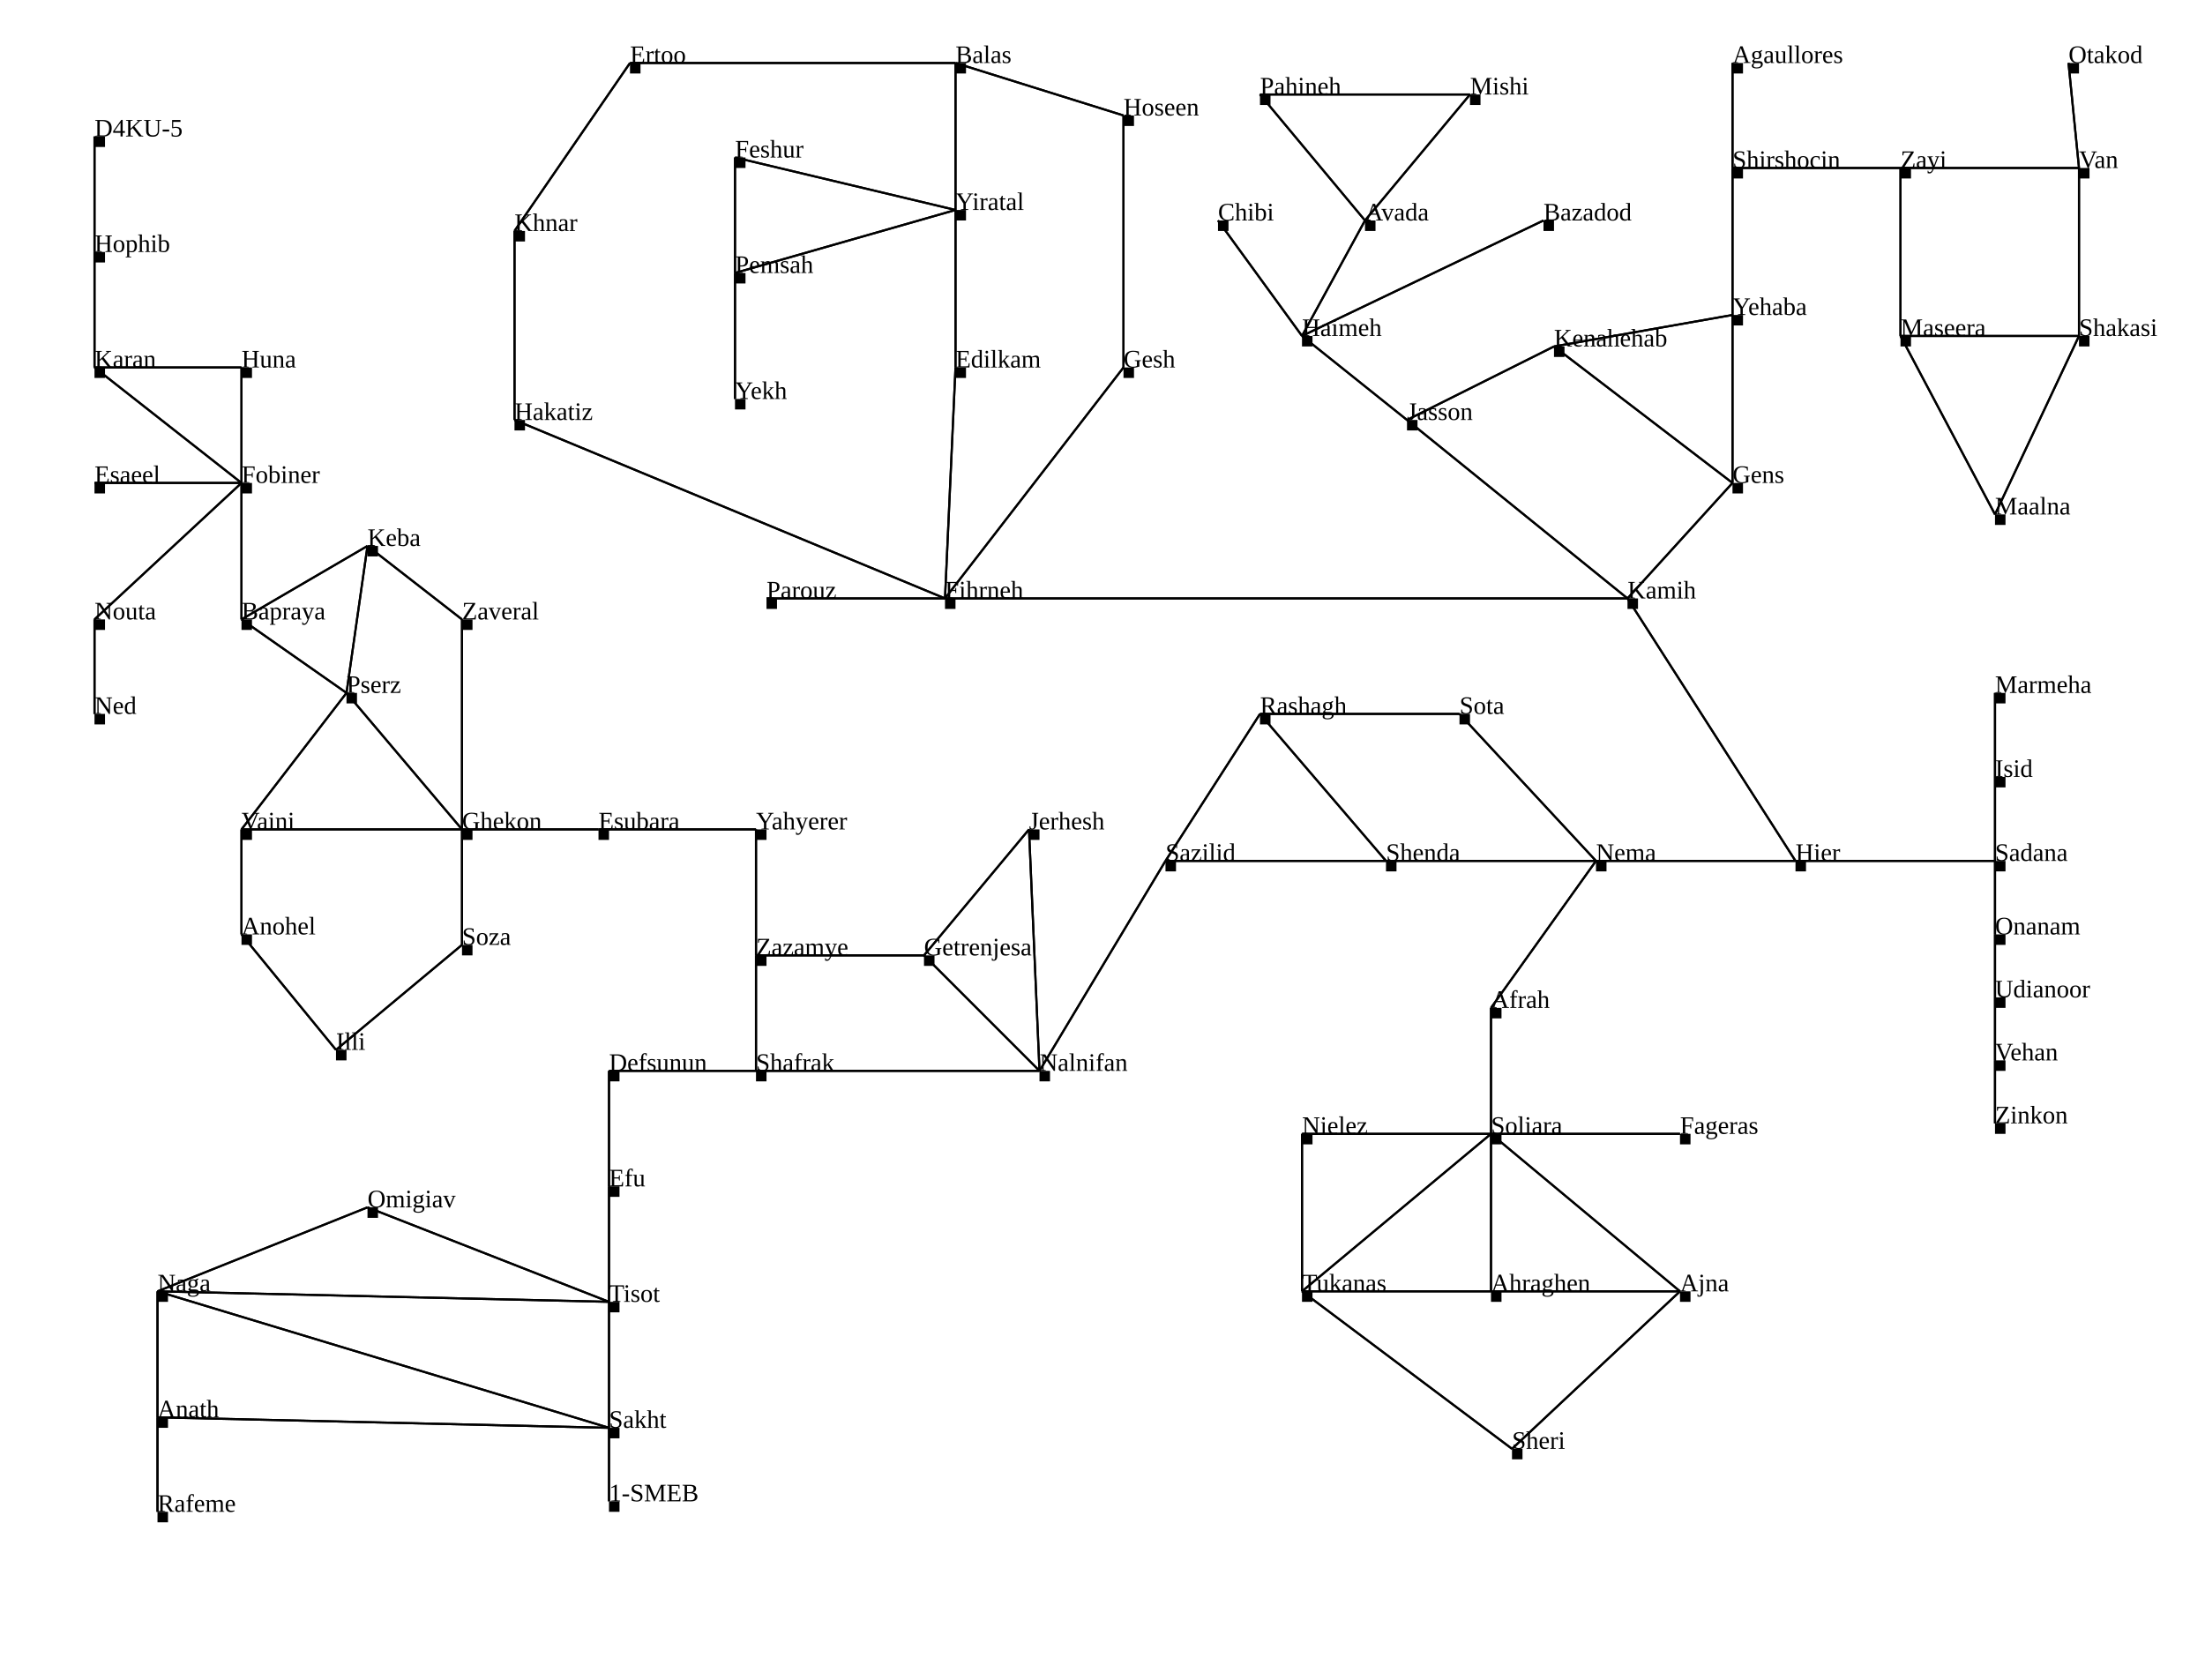
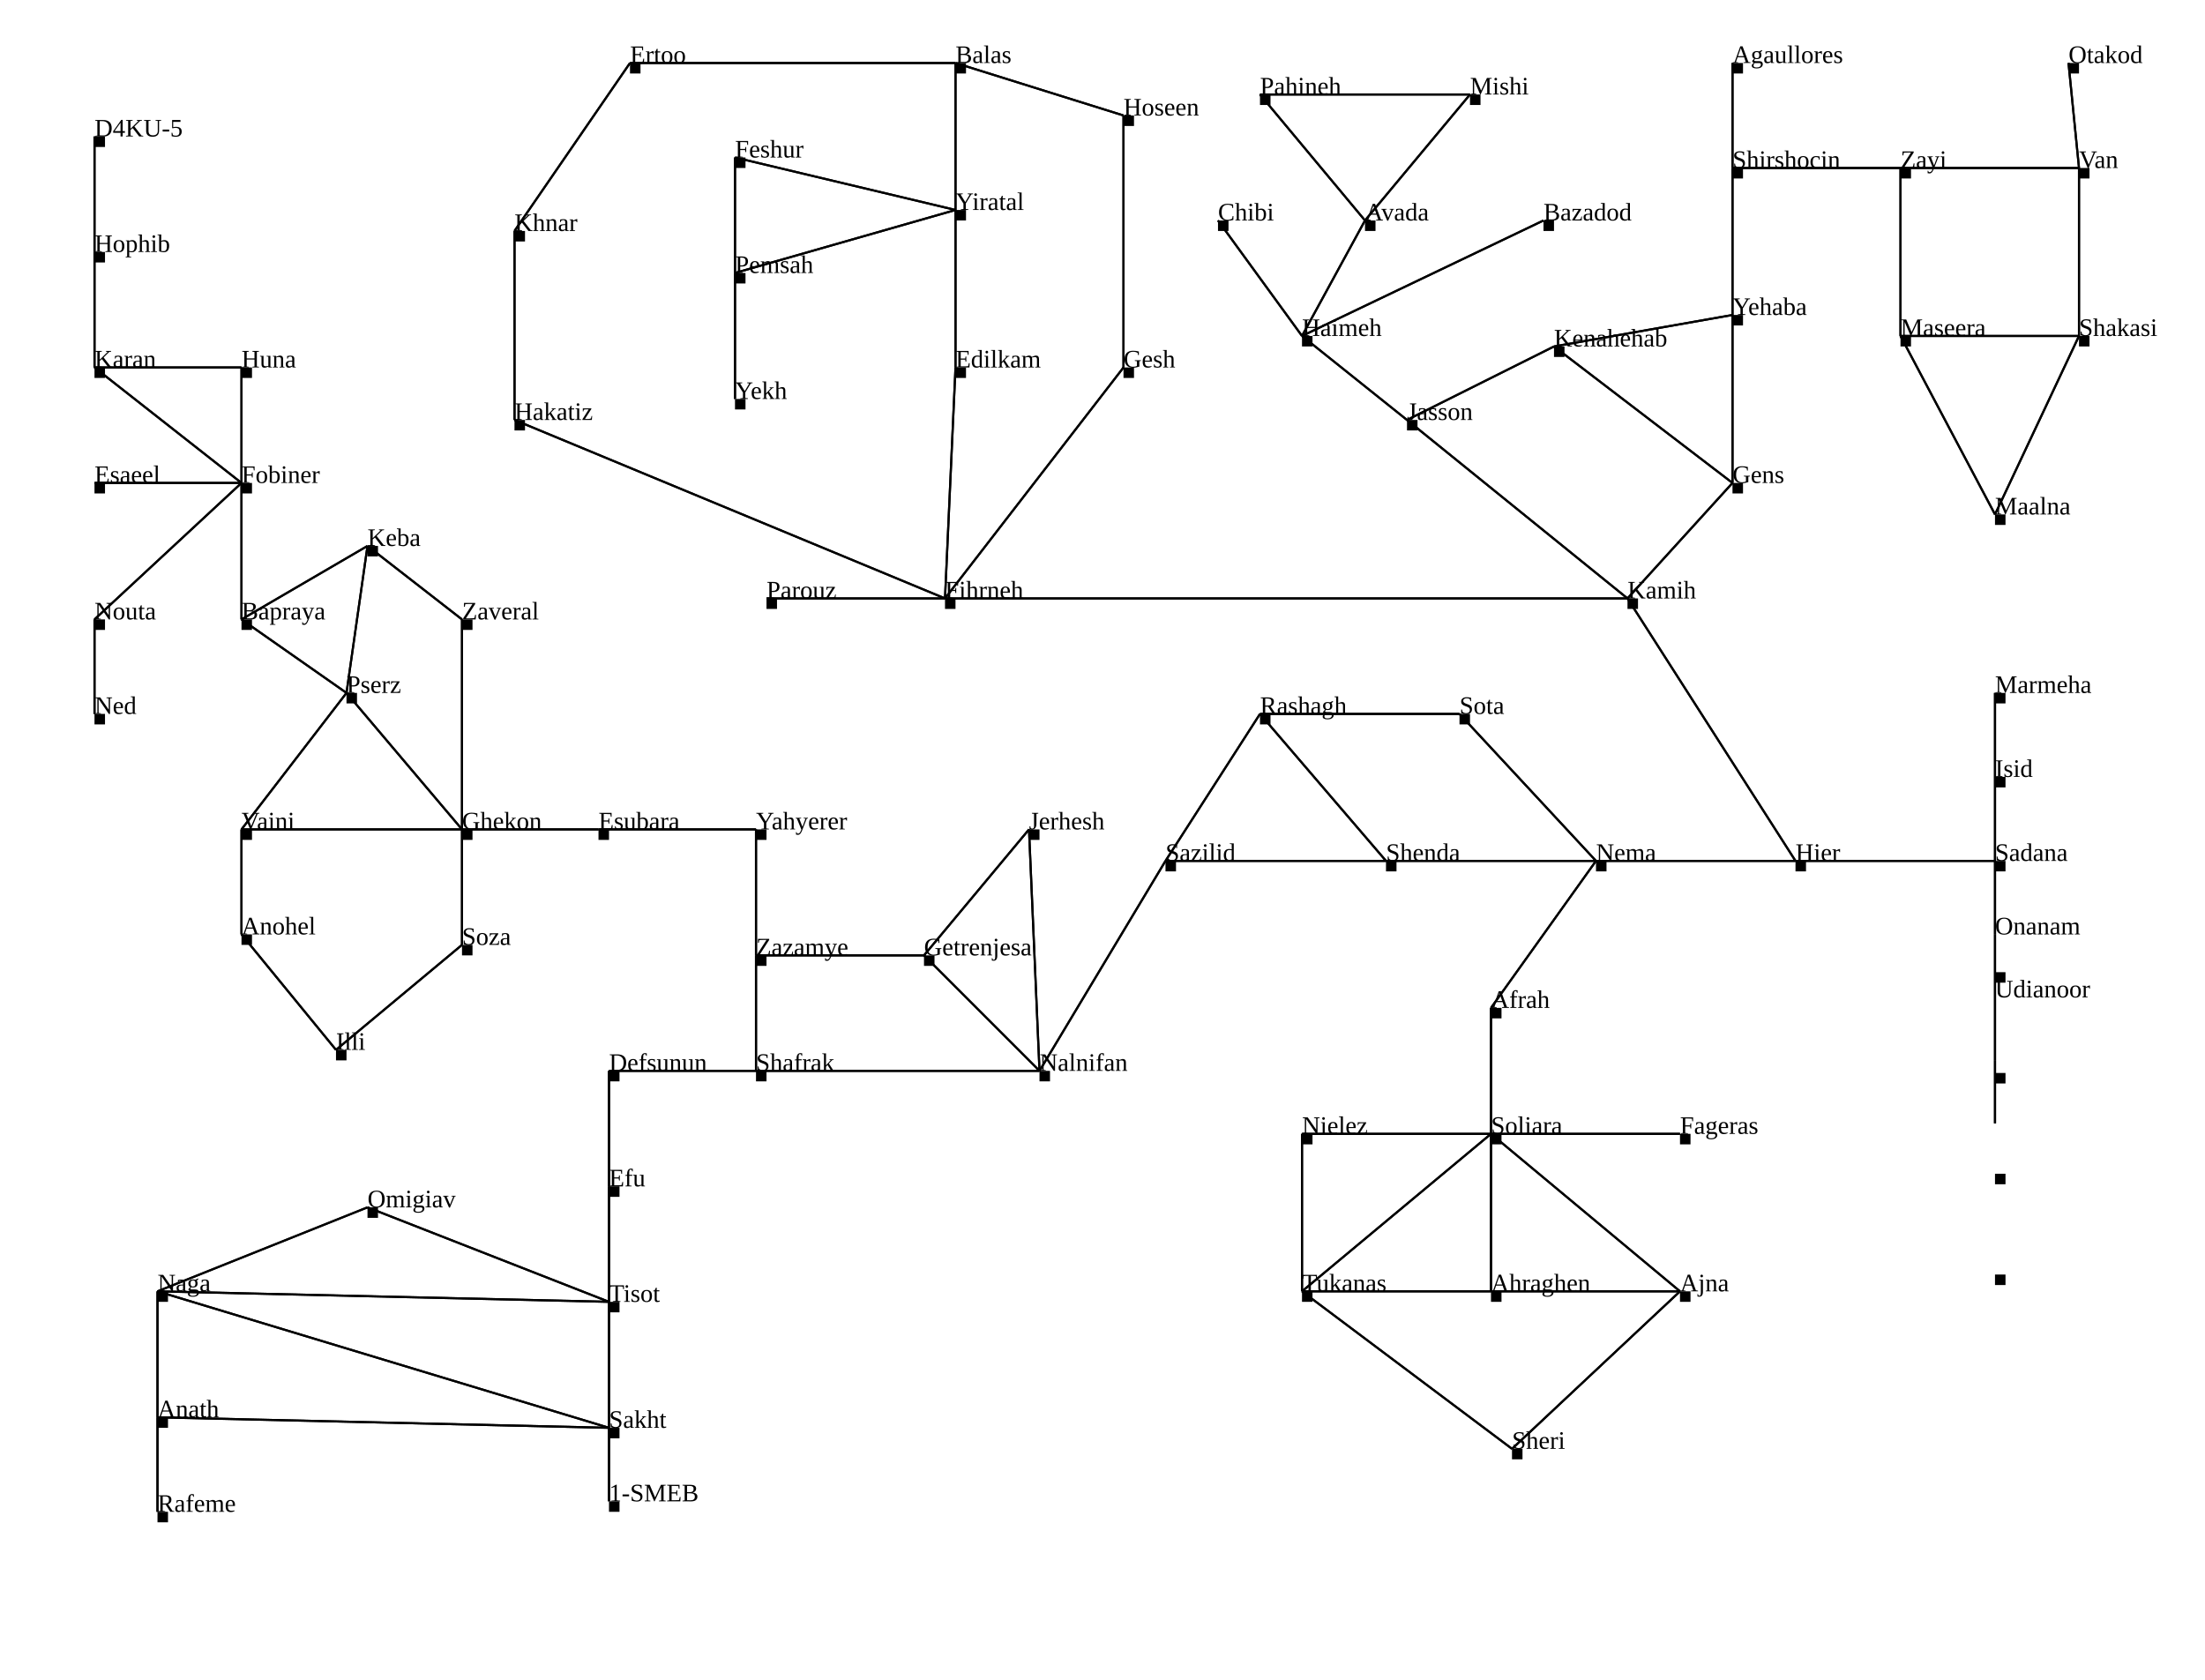
- <svg xmlns="http://www.w3.org/2000/svg" id="0" height="800.00" width="1050.00">
+ <svg xmlns="http://www.w3.org/2000/svg" id="0" height="800.00" width="1050.00" version="1.1">
+   <defs id="defs1496" />
  <rect Name="Hophib" ID="30004309" Region="Aridia" width="5.00" Type="system" height="5.00" x="45.00" y="120.00" id="1" />
  <text y="120.00" x="45.00" id="2">Hophib</text>
  <rect Name="Karan" ID="30004306" Region="Aridia" width="5.00" Type="system" height="5.00" x="45.00" y="175.00" id="4" />
  <text y="175.00" x="45.00" id="5">Karan</text>
  <rect Name="Esaeel" ID="30004305" Region="Aridia" width="5.00" Type="system" height="5.00" x="45.00" y="230.00" id="7" />
  <text y="230.00" x="45.00" id="8">Esaeel</text>
  <rect Name="Nouta" ID="30004307" Region="Aridia" width="5.00" Type="system" height="5.00" x="45.00" y="295.00" id="10" />
  <text y="295.00" x="45.00" id="11">Nouta</text>
  <rect Name="Ned" ID="30004308" Region="Aridia" width="5.00" Type="system" height="5.00" x="45.00" y="340.00" id="13" />
  <text y="340.00" x="45.00" id="14">Ned</text>
  <rect Name="Naga" ID="30004300" Region="Aridia" width="5.00" Type="system" height="5.00" x="75.00" y="615.00" id="16" />
  <text y="615.00" x="75.00" id="17">Naga</text>
  <rect Name="Anath" ID="30004301" Region="Aridia" width="5.00" Type="system" height="5.00" x="75.00" y="675.00" id="19" />
  <text y="675.00" x="75.00" id="20">Anath</text>
  <rect Name="Huna" ID="30004304" Region="Aridia" width="5.00" Type="system" height="5.00" x="115.00" y="175.00" id="22" />
  <text y="175.00" x="115.00" id="23">Huna</text>
  <rect Name="Fobiner" ID="30004303" Region="Aridia" width="5.00" Type="system" height="5.00" x="115.00" y="230.00" id="25" />
  <text y="230.00" x="115.00" id="26">Fobiner</text>
  <rect Name="Bapraya" ID="30004296" Region="Aridia" width="5.00" Type="system" height="5.00" x="115.00" y="295.00" id="28" />
  <text y="295.00" x="115.00" id="29">Bapraya</text>
  <rect Name="Vaini" ID="30004289" Region="Aridia" width="5.00" Type="system" height="5.00" x="115.00" y="395.00" id="31" />
  <text y="395.00" x="115.00" id="32">Vaini</text>
  <rect Name="Anohel" ID="30004291" Region="Aridia" width="5.00" Type="system" height="5.00" x="115.00" y="445.00" id="34" />
  <text y="445.00" x="115.00" id="35">Anohel</text>
  <rect Name="Illi" ID="30004294" Region="Aridia" width="5.00" Type="system" height="5.00" x="160.00" y="500.00" id="37" />
  <text y="500.00" x="160.00" id="38">Illi</text>
  <rect Name="Pserz" ID="30004293" Region="Aridia" width="5.00" Type="system" height="5.00" x="165.00" y="330.00" id="40" />
  <text y="330.00" x="165.00" id="41">Pserz</text>
  <rect Name="Keba" ID="30004295" Region="Aridia" width="5.00" Type="system" height="5.00" x="175.00" y="260.00" id="43" />
  <text y="260.00" x="175.00" id="44">Keba</text>
  <rect Name="Omigiav" ID="30004302" Region="Aridia" width="5.00" Type="system" height="5.00" x="175.00" y="575.00" id="46" />
  <text y="575.00" x="175.00" id="47">Omigiav</text>
  <rect Name="Zaveral" ID="30004290" Region="Aridia" width="5.00" Type="system" height="5.00" x="220.00" y="295.00" id="49" />
  <text y="295.00" x="220.00" id="50">Zaveral</text>
  <rect Name="Ghekon" ID="30004288" Region="Aridia" width="5.00" Type="system" height="5.00" x="220.00" y="395.00" id="52" />
  <text y="395.00" x="220.00" id="53">Ghekon</text>
  <rect Name="Soza" ID="30004292" Region="Aridia" width="5.00" Type="system" height="5.00" x="220.00" y="450.00" id="55" />
  <text y="450.00" x="220.00" id="56">Soza</text>
  <rect Name="Khnar" ID="30004258" Region="Aridia" width="5.00" Type="system" height="5.00" x="245.00" y="110.00" id="58" />
  <text y="110.00" x="245.00" id="59">Khnar</text>
  <rect Name="Hakatiz" ID="30004257" Region="Aridia" width="5.00" Type="system" height="5.00" x="245.00" y="200.00" id="61" />
  <text y="200.00" x="245.00" id="62">Hakatiz</text>
  <rect Name="Esubara" ID="30004287" Region="Aridia" width="5.00" Type="system" height="5.00" x="285.00" y="395.00" id="64" />
  <text y="395.00" x="285.00" id="65">Esubara</text>
  <rect Name="Defsunun" ID="30004284" Region="Aridia" width="5.00" Type="system" height="5.00" x="290.00" y="510.00" id="67" />
  <text y="510.00" x="290.00" id="68">Defsunun</text>
  <rect Name="Efu" ID="30004297" Region="Aridia" width="5.00" Type="system" height="5.00" x="290.00" y="565.00" id="70" />
  <text y="565.00" x="290.00" id="71">Efu</text>
  <rect Name="Tisot" ID="30004298" Region="Aridia" width="5.00" Type="system" height="5.00" x="290.00" y="620.00" id="73" />
  <text y="620.00" x="290.00" id="74">Tisot</text>
  <rect Name="Sakht" ID="30004299" Region="Aridia" width="5.00" Type="system" height="5.00" x="290.00" y="680.00" id="76" />
  <text y="680.00" x="290.00" id="77">Sakht</text>
  <rect Name="Ertoo" ID="30004259" Region="Aridia" width="5.00" Type="system" height="5.00" x="300.00" y="30.00" id="79" />
  <text y="30.00" x="300.00" id="80">Ertoo</text>
  <rect Name="Feshur" ID="30004263" Region="Aridia" width="5.00" Type="system" height="5.00" x="350.00" y="75.00" id="82" />
  <text y="75.00" x="350.00" id="83">Feshur</text>
  <rect Name="Pemsah" ID="30004262" Region="Aridia" width="5.00" Type="system" height="5.00" x="350.00" y="130.00" id="85" />
  <text y="130.00" x="350.00" id="86">Pemsah</text>
  <rect Name="Yekh" ID="30004265" Region="Aridia" width="5.00" Type="system" height="5.00" x="350.00" y="190.00" id="88" />
  <text y="190.00" x="350.00" id="89">Yekh</text>
  <rect Name="Yahyerer" ID="30004286" Region="Aridia" width="5.00" Type="system" height="5.00" x="360.00" y="395.00" id="91" />
  <text y="395.00" x="360.00" id="92">Yahyerer</text>
  <rect Name="Zazamye" ID="30004285" Region="Aridia" width="5.00" Type="system" height="5.00" x="360.00" y="455.00" id="94" />
  <text y="455.00" x="360.00" id="95">Zazamye</text>
  <rect Name="Shafrak" ID="30004283" Region="Aridia" width="5.00" Type="system" height="5.00" x="360.00" y="510.00" id="97" />
  <text y="510.00" x="360.00" id="98">Shafrak</text>
  <rect Name="Parouz" ID="30004255" Region="Aridia" width="5.00" Type="system" height="5.00" x="365.00" y="285.00" id="100" />
  <text y="285.00" x="365.00" id="101">Parouz</text>
  <rect Name="Getrenjesa" ID="30004282" Region="Aridia" width="5.00" Type="system" height="5.00" x="440.00" y="455.00" id="103" />
  <text y="455.00" x="440.00" id="104">Getrenjesa</text>
  <rect Name="Fihrneh" ID="30004254" Region="Aridia" width="5.00" Type="system" height="5.00" x="450.00" y="285.00" id="106" />
  <text y="285.00" x="450.00" id="107">Fihrneh</text>
  <rect Name="Balas" ID="30004261" Region="Aridia" width="5.00" Type="system" height="5.00" x="455.00" y="30.00" id="109" />
  <text y="30.00" x="455.00" id="110">Balas</text>
  <rect Name="Yiratal" ID="30004260" Region="Aridia" width="5.00" Type="system" height="5.00" x="455.00" y="100.00" id="112" />
  <text y="100.00" x="455.00" id="113">Yiratal</text>
  <rect Name="Edilkam" ID="30004256" Region="Aridia" width="5.00" Type="system" height="5.00" x="455.00" y="175.00" id="115" />
  <text y="175.00" x="455.00" id="116">Edilkam</text>
  <rect Name="Jerhesh" ID="30004281" Region="Aridia" width="5.00" Type="system" height="5.00" x="490.00" y="395.00" id="118" />
  <text y="395.00" x="490.00" id="119">Jerhesh</text>
  <rect Name="Nalnifan" ID="30004280" Region="Aridia" width="5.00" Type="system" height="5.00" x="495.00" y="510.00" id="121" />
  <text y="510.00" x="495.00" id="122">Nalnifan</text>
  <rect Name="Hoseen" ID="30004264" Region="Aridia" width="5.00" Type="system" height="5.00" x="535.00" y="55.00" id="124" />
  <text y="55.00" x="535.00" id="125">Hoseen</text>
  <rect Name="Gesh" ID="30004266" Region="Aridia" width="5.00" Type="system" height="5.00" x="535.00" y="175.00" id="127" />
  <text y="175.00" x="535.00" id="128">Gesh</text>
  <rect Name="Sazilid" ID="30004270" Region="Aridia" width="5.00" Type="system" height="5.00" x="555.00" y="410.00" id="130" />
  <text y="410.00" x="555.00" id="131">Sazilid</text>
  <rect Name="Chibi" ID="30004250" Region="Aridia" width="5.00" Type="system" height="5.00" x="580.00" y="105.00" id="133" />
  <text y="105.00" x="580.00" id="134">Chibi</text>
  <rect Name="Pahineh" ID="30004253" Region="Aridia" width="5.00" Type="system" height="5.00" x="600.00" y="45.00" id="136" />
  <text y="45.00" x="600.00" id="137">Pahineh</text>
  <rect Name="Rashagh" ID="30004269" Region="Aridia" width="5.00" Type="system" height="5.00" x="600.00" y="340.00" id="139" />
  <text y="340.00" x="600.00" id="140">Rashagh</text>
  <rect Name="Haimeh" ID="30004248" Region="Aridia" width="5.00" Type="system" height="5.00" x="620.00" y="160.00" id="142" />
  <text y="160.00" x="620.00" id="143">Haimeh</text>
  <rect Name="Nielez" ID="30004274" Region="Aridia" width="5.00" Type="system" height="5.00" x="620.00" y="540.00" id="145" />
  <text y="540.00" x="620.00" id="146">Nielez</text>
  <rect Name="Tukanas" ID="30004275" Region="Aridia" width="5.00" Type="system" height="5.00" x="620.00" y="615.00" id="148" />
  <text y="615.00" x="620.00" id="149">Tukanas</text>
  <rect Name="Avada" ID="30004249" Region="Aridia" width="5.00" Type="system" height="5.00" x="650.00" y="105.00" id="151" />
  <text y="105.00" x="650.00" id="152">Avada</text>
  <rect Name="Shenda" ID="30004268" Region="Aridia" width="5.00" Type="system" height="5.00" x="660.00" y="410.00" id="154" />
  <text y="410.00" x="660.00" id="155">Shenda</text>
  <rect Name="Jasson" ID="30004241" Region="Aridia" width="5.00" Type="system" height="5.00" x="670.00" y="200.00" id="157" />
  <text y="200.00" x="670.00" id="158">Jasson</text>
  <rect Name="Sota" ID="30004272" Region="Aridia" width="5.00" Type="system" height="5.00" x="695.00" y="340.00" id="160" />
  <text y="340.00" x="695.00" id="161">Sota</text>
  <rect Name="Mishi" ID="30004251" Region="Aridia" width="5.00" Type="system" height="5.00" x="700.00" y="45.00" id="163" />
  <text y="45.00" x="700.00" id="164">Mishi</text>
  <rect Name="Afrah" ID="30004271" Region="Aridia" width="5.00" Type="system" height="5.00" x="710.00" y="480.00" id="166" />
  <text y="480.00" x="710.00" id="167">Afrah</text>
  <rect Name="Soliara" ID="30004273" Region="Aridia" width="5.00" Type="system" height="5.00" x="710.00" y="540.00" id="169" />
  <text y="540.00" x="710.00" id="170">Soliara</text>
  <rect Name="Ahraghen" ID="30004279" Region="Aridia" width="5.00" Type="system" height="5.00" x="710.00" y="615.00" id="172" />
  <text y="615.00" x="710.00" id="173">Ahraghen</text>
  <rect Name="Sheri" ID="30004278" Region="Aridia" width="5.00" Type="system" height="5.00" x="720.00" y="690.00" id="175" />
  <text y="690.00" x="720.00" id="176">Sheri</text>
  <rect Name="Bazadod" ID="30004252" Region="Aridia" width="5.00" Type="system" height="5.00" x="735.00" y="105.00" id="178" />
  <text y="105.00" x="735.00" id="179">Bazadod</text>
  <rect Name="Kenahehab" ID="30004237" Region="Aridia" width="5.00" Type="system" height="5.00" x="740.00" y="165.00" id="181" />
  <text y="165.00" x="740.00" id="182">Kenahehab</text>
  <rect Name="Nema" ID="30004267" Region="Aridia" width="5.00" Type="system" height="5.00" x="760.00" y="410.00" id="184" />
  <text y="410.00" x="760.00" id="185">Nema</text>
  <rect Name="Kamih" ID="30004239" Region="Aridia" width="5.00" Type="system" height="5.00" x="775.00" y="285.00" id="187" />
  <text y="285.00" x="775.00" id="188">Kamih</text>
  <rect Name="Fageras" ID="30004276" Region="Aridia" width="5.00" Type="system" height="5.00" x="800.00" y="540.00" id="190" />
  <text y="540.00" x="800.00" id="191">Fageras</text>
  <rect Name="Ajna" ID="30004277" Region="Aridia" width="5.00" Type="system" height="5.00" x="800.00" y="615.00" id="193" />
  <text y="615.00" x="800.00" id="194">Ajna</text>
  <rect Name="Shirshocin" ID="30004233" Region="Aridia" width="5.00" Type="system" height="5.00" x="825.00" y="80.00" id="196" />
  <text y="80.00" x="825.00" id="197">Shirshocin</text>
  <rect Name="Yehaba" ID="30004236" Region="Aridia" width="5.00" Type="system" height="5.00" x="825.00" y="150.00" id="199" />
  <text y="150.00" x="825.00" id="200">Yehaba</text>
  <rect Name="Gens" ID="30004238" Region="Aridia" width="5.00" Type="system" height="5.00" x="825.00" y="230.00" id="202" />
  <text y="230.00" x="825.00" id="203">Gens</text>
  <rect Name="Hier" ID="30004240" Region="Aridia" width="5.00" Type="system" height="5.00" x="855.00" y="410.00" id="205" />
  <text y="410.00" x="855.00" id="206">Hier</text>
  <rect Name="Zayi" ID="30004232" Region="Aridia" width="5.00" Type="system" height="5.00" x="905.00" y="80.00" id="208" />
  <text y="80.00" x="905.00" id="209">Zayi</text>
  <rect Name="Maseera" ID="30004235" Region="Aridia" width="5.00" Type="system" height="5.00" x="905.00" y="160.00" id="211" />
  <text y="160.00" x="905.00" id="212">Maseera</text>
  <rect Name="Maalna" ID="30004234" Region="Aridia" width="5.00" Type="system" height="5.00" x="950.00" y="245.00" id="214" />
  <text y="245.00" x="950.00" id="215">Maalna</text>
  <rect Name="Marmeha" ID="30004247" Region="Aridia" width="5.00" Type="system" height="5.00" x="950.00" y="330.00" id="217" />
  <text y="330.00" x="950.00" id="218">Marmeha</text>
  <rect Name="Isid" ID="30004243" Region="Aridia" width="5.00" Type="system" height="5.00" x="950.00" y="370.00" id="220" />
  <text y="370.00" x="950.00" id="221">Isid</text>
  <rect Name="Sadana" ID="30004242" Region="Aridia" width="5.00" Type="system" height="5.00" x="950.00" y="410.00" id="223" />
  <text y="410.00" x="950.00" id="224">Sadana</text>
-   <rect Name="Onanam" ID="30004244" Region="Aridia" width="5.00" Type="system" height="5.00" x="950.00" y="445.00" id="226" />
+   <rect Name="Onanam" ID="30004244" Region="Aridia" width="5" Type="system" height="5" x="950" y="463" id="226" />
  <text y="445.00" x="950.00" id="227">Onanam</text>
-   <rect Name="Udianoor" ID="30004245" Region="Aridia" width="5.00" Type="system" height="5.00" x="950.00" y="475.00" id="229" />
+   <rect Name="Udianoor" ID="30004245" Region="Aridia" width="5" Type="system" height="5" x="950" y="511" id="229" />
  <text y="475.00" x="950.00" id="230">Udianoor</text>
-   <rect Name="Vehan" ID="30004246" Region="Aridia" width="5.00" Type="system" height="5.00" x="950.00" y="505.00" id="232" />
-   <text y="505.00" x="950.00" id="233">Vehan</text>
+   <rect Name="Vehan" ID="30004246" Region="Aridia" width="5" Type="system" height="5" x="950" y="559" id="232" />
  <rect Name="Van" ID="30004230" Region="Aridia" width="5.00" Type="system" height="5.00" x="990.00" y="80.00" id="235" />
  <text y="80.00" x="990.00" id="236">Van</text>
  <rect Name="Shakasi" ID="30004231" Region="Aridia" width="5.00" Type="system" height="5.00" x="990.00" y="160.00" id="238" />
  <text y="160.00" x="990.00" id="239">Shakasi</text>
  <rect Name="D4KU-5" ID="30004626" Region="Fountain" width="5.00" Type="system" height="5.00" x="45.00" y="65.00" id="241" />
  <text y="65.00" x="45.00" id="242">D4KU-5</text>
  <rect Name="Rafeme" ID="30003941" Region="Khanid" width="5.00" Type="system" height="5.00" x="75.00" y="720.00" id="244" />
  <text y="720.00" x="75.00" id="245">Rafeme</text>
  <rect Name="1-SMEB" ID="30004738" Region="Delve" width="5.00" Type="system" height="5.00" x="290.00" y="715.00" id="247" />
  <text y="715.00" x="290.00" id="248">1-SMEB</text>
  <rect Name="Agaullores" ID="30003600" Region="Solitude" width="5.00" Type="system" height="5.00" x="825.00" y="30.00" id="250" />
  <text y="30.00" x="825.00" id="251">Agaullores</text>
-   <rect Name="Zinkon" ID="30005055" Region="Kor-Azor" width="5.00" Type="system" height="5.00" x="950.00" y="535.00" id="253" />
-   <text y="535.00" x="950.00" id="254">Zinkon</text>
+   <rect Name="Zinkon" ID="30005055" Region="Kor-Azor" width="5" Type="system" height="5" x="950" y="607" id="253" />
  <rect Name="Otakod" ID="30005274" Region="Genesis" width="5.00" Type="system" height="5.00" x="985.00" y="30.00" id="256" />
  <text y="30.00" x="985.00" id="257">Otakod</text>
  <line y2="175.00" x1="45.00" y1="120.00" x2="45.00" style="fill:black;stroke:black;" id="259" />
  <line y2="65.00" x1="45.00" y1="120.00" x2="45.00" style="fill:black;stroke:black;" id="260" />
  <line y2="230.00" x1="45.00" y1="175.00" x2="115.00" style="fill:black;stroke:black;" id="261" />
  <line y2="175.00" x1="45.00" y1="175.00" x2="115.00" style="fill:black;stroke:black;" id="262" />
  <line y2="120.00" x1="45.00" y1="175.00" x2="45.00" style="fill:black;stroke:black;" id="263" />
  <line y2="230.00" x1="45.00" y1="230.00" x2="115.00" style="fill:black;stroke:black;" id="264" />
  <line y2="230.00" x1="45.00" y1="295.00" x2="115.00" style="fill:black;stroke:black;" id="265" />
  <line y2="340.00" x1="45.00" y1="295.00" x2="45.00" style="fill:black;stroke:black;" id="266" />
  <line y2="295.00" x1="45.00" y1="340.00" x2="45.00" style="fill:black;stroke:black;" id="267" />
  <line y2="620.00" x1="75.00" y1="615.00" x2="290.00" style="fill:black;stroke:black;" id="268" />
  <line y2="680.00" x1="75.00" y1="615.00" x2="290.00" style="fill:black;stroke:black;" id="269" />
  <line y2="675.00" x1="75.00" y1="615.00" x2="75.00" style="fill:black;stroke:black;" id="270" />
  <line y2="575.00" x1="75.00" y1="615.00" x2="175.00" style="fill:black;stroke:black;" id="271" />
  <line y2="720.00" x1="75.00" y1="675.00" x2="75.00" style="fill:black;stroke:black;" id="272" />
  <line y2="680.00" x1="75.00" y1="675.00" x2="290.00" style="fill:black;stroke:black;" id="273" />
  <line y2="615.00" x1="75.00" y1="675.00" x2="75.00" style="fill:black;stroke:black;" id="274" />
  <line y2="230.00" x1="115.00" y1="175.00" x2="115.00" style="fill:black;stroke:black;" id="275" />
  <line y2="175.00" x1="115.00" y1="175.00" x2="45.00" style="fill:black;stroke:black;" id="276" />
  <line y2="295.00" x1="115.00" y1="230.00" x2="115.00" style="fill:black;stroke:black;" id="277" />
  <line y2="175.00" x1="115.00" y1="230.00" x2="115.00" style="fill:black;stroke:black;" id="278" />
  <line y2="230.00" x1="115.00" y1="230.00" x2="45.00" style="fill:black;stroke:black;" id="279" />
  <line y2="175.00" x1="115.00" y1="230.00" x2="45.00" style="fill:black;stroke:black;" id="280" />
  <line y2="295.00" x1="115.00" y1="230.00" x2="45.00" style="fill:black;stroke:black;" id="281" />
  <line y2="330.00" x1="115.00" y1="295.00" x2="165.00" style="fill:black;stroke:black;" id="282" />
  <line y2="260.00" x1="115.00" y1="295.00" x2="175.00" style="fill:black;stroke:black;" id="283" />
  <line y2="230.00" x1="115.00" y1="295.00" x2="115.00" style="fill:black;stroke:black;" id="284" />
  <line y2="395.00" x1="115.00" y1="395.00" x2="220.00" style="fill:black;stroke:black;" id="285" />
  <line y2="445.00" x1="115.00" y1="395.00" x2="115.00" style="fill:black;stroke:black;" id="286" />
  <line y2="330.00" x1="115.00" y1="395.00" x2="165.00" style="fill:black;stroke:black;" id="287" />
  <line y2="395.00" x1="115.00" y1="445.00" x2="115.00" style="fill:black;stroke:black;" id="288" />
  <line y2="500.00" x1="115.00" y1="445.00" x2="160.00" style="fill:black;stroke:black;" id="289" />
  <line y2="445.00" x1="160.00" y1="500.00" x2="115.00" style="fill:black;stroke:black;" id="290" />
  <line y2="450.00" x1="160.00" y1="500.00" x2="220.00" style="fill:black;stroke:black;" id="291" />
  <line y2="395.00" x1="165.00" y1="330.00" x2="220.00" style="fill:black;stroke:black;" id="292" />
  <line y2="395.00" x1="165.00" y1="330.00" x2="115.00" style="fill:black;stroke:black;" id="293" />
  <line y2="260.00" x1="165.00" y1="330.00" x2="175.00" style="fill:black;stroke:black;" id="294" />
  <line y2="295.00" x1="165.00" y1="330.00" x2="115.00" style="fill:black;stroke:black;" id="295" />
  <line y2="295.00" x1="175.00" y1="260.00" x2="220.00" style="fill:black;stroke:black;" id="296" />
  <line y2="330.00" x1="175.00" y1="260.00" x2="165.00" style="fill:black;stroke:black;" id="297" />
  <line y2="295.00" x1="175.00" y1="260.00" x2="115.00" style="fill:black;stroke:black;" id="298" />
  <line y2="620.00" x1="175.00" y1="575.00" x2="290.00" style="fill:black;stroke:black;" id="299" />
  <line y2="615.00" x1="175.00" y1="575.00" x2="75.00" style="fill:black;stroke:black;" id="300" />
  <line y2="395.00" x1="220.00" y1="295.00" x2="220.00" style="fill:black;stroke:black;" id="301" />
  <line y2="260.00" x1="220.00" y1="295.00" x2="175.00" style="fill:black;stroke:black;" id="302" />
  <line y2="395.00" x1="220.00" y1="395.00" x2="285.00" style="fill:black;stroke:black;" id="303" />
  <line y2="395.00" x1="220.00" y1="395.00" x2="115.00" style="fill:black;stroke:black;" id="304" />
  <line y2="295.00" x1="220.00" y1="395.00" x2="220.00" style="fill:black;stroke:black;" id="305" />
  <line y2="450.00" x1="220.00" y1="395.00" x2="220.00" style="fill:black;stroke:black;" id="306" />
  <line y2="330.00" x1="220.00" y1="395.00" x2="165.00" style="fill:black;stroke:black;" id="307" />
  <line y2="395.00" x1="220.00" y1="450.00" x2="220.00" style="fill:black;stroke:black;" id="308" />
  <line y2="500.00" x1="220.00" y1="450.00" x2="160.00" style="fill:black;stroke:black;" id="309" />
  <line y2="200.00" x1="245.00" y1="110.00" x2="245.00" style="fill:black;stroke:black;" id="310" />
  <line y2="30.00" x1="245.00" y1="110.00" x2="300.00" style="fill:black;stroke:black;" id="311" />
  <line y2="285.00" x1="245.00" y1="200.00" x2="450.00" style="fill:black;stroke:black;" id="312" />
  <line y2="110.00" x1="245.00" y1="200.00" x2="245.00" style="fill:black;stroke:black;" id="313" />
  <line y2="395.00" x1="285.00" y1="395.00" x2="360.00" style="fill:black;stroke:black;" id="314" />
  <line y2="395.00" x1="285.00" y1="395.00" x2="220.00" style="fill:black;stroke:black;" id="315" />
  <line y2="510.00" x1="290.00" y1="510.00" x2="360.00" style="fill:black;stroke:black;" id="316" />
  <line y2="565.00" x1="290.00" y1="510.00" x2="290.00" style="fill:black;stroke:black;" id="317" />
  <line y2="510.00" x1="290.00" y1="565.00" x2="290.00" style="fill:black;stroke:black;" id="318" />
  <line y2="620.00" x1="290.00" y1="565.00" x2="290.00" style="fill:black;stroke:black;" id="319" />
  <line y2="565.00" x1="290.00" y1="620.00" x2="290.00" style="fill:black;stroke:black;" id="320" />
  <line y2="680.00" x1="290.00" y1="620.00" x2="290.00" style="fill:black;stroke:black;" id="321" />
  <line y2="615.00" x1="290.00" y1="620.00" x2="75.00" style="fill:black;stroke:black;" id="322" />
  <line y2="575.00" x1="290.00" y1="620.00" x2="175.00" style="fill:black;stroke:black;" id="323" />
  <line y2="620.00" x1="290.00" y1="680.00" x2="290.00" style="fill:black;stroke:black;" id="324" />
  <line y2="615.00" x1="290.00" y1="680.00" x2="75.00" style="fill:black;stroke:black;" id="325" />
  <line y2="675.00" x1="290.00" y1="680.00" x2="75.00" style="fill:black;stroke:black;" id="326" />
  <line y2="715.00" x1="290.00" y1="680.00" x2="290.00" style="fill:black;stroke:black;" id="327" />
  <line y2="110.00" x1="300.00" y1="30.00" x2="245.00" style="fill:black;stroke:black;" id="328" />
  <line y2="30.00" x1="300.00" y1="30.00" x2="455.00" style="fill:black;stroke:black;" id="329" />
  <line y2="100.00" x1="350.00" y1="75.00" x2="455.00" style="fill:black;stroke:black;" id="330" />
  <line y2="130.00" x1="350.00" y1="75.00" x2="350.00" style="fill:black;stroke:black;" id="331" />
  <line y2="100.00" x1="350.00" y1="130.00" x2="455.00" style="fill:black;stroke:black;" id="332" />
  <line y2="75.00" x1="350.00" y1="130.00" x2="350.00" style="fill:black;stroke:black;" id="333" />
  <line y2="190.00" x1="350.00" y1="130.00" x2="350.00" style="fill:black;stroke:black;" id="334" />
  <line y2="130.00" x1="350.00" y1="190.00" x2="350.00" style="fill:black;stroke:black;" id="335" />
  <line y2="455.00" x1="360.00" y1="395.00" x2="360.00" style="fill:black;stroke:black;" id="336" />
  <line y2="395.00" x1="360.00" y1="395.00" x2="285.00" style="fill:black;stroke:black;" id="337" />
  <line y2="455.00" x1="360.00" y1="455.00" x2="440.00" style="fill:black;stroke:black;" id="338" />
  <line y2="510.00" x1="360.00" y1="455.00" x2="360.00" style="fill:black;stroke:black;" id="339" />
  <line y2="395.00" x1="360.00" y1="455.00" x2="360.00" style="fill:black;stroke:black;" id="340" />
  <line y2="510.00" x1="360.00" y1="510.00" x2="495.00" style="fill:black;stroke:black;" id="341" />
  <line y2="510.00" x1="360.00" y1="510.00" x2="290.00" style="fill:black;stroke:black;" id="342" />
  <line y2="455.00" x1="360.00" y1="510.00" x2="360.00" style="fill:black;stroke:black;" id="343" />
  <line y2="285.00" x1="365.00" y1="285.00" x2="450.00" style="fill:black;stroke:black;" id="344" />
  <line y2="510.00" x1="440.00" y1="455.00" x2="495.00" style="fill:black;stroke:black;" id="345" />
  <line y2="395.00" x1="440.00" y1="455.00" x2="490.00" style="fill:black;stroke:black;" id="346" />
  <line y2="455.00" x1="440.00" y1="455.00" x2="360.00" style="fill:black;stroke:black;" id="347" />
  <line y2="285.00" x1="450.00" y1="285.00" x2="775.00" style="fill:black;stroke:black;" id="348" />
  <line y2="285.00" x1="450.00" y1="285.00" x2="365.00" style="fill:black;stroke:black;" id="349" />
  <line y2="175.00" x1="450.00" y1="285.00" x2="455.00" style="fill:black;stroke:black;" id="350" />
  <line y2="200.00" x1="450.00" y1="285.00" x2="245.00" style="fill:black;stroke:black;" id="351" />
  <line y2="175.00" x1="450.00" y1="285.00" x2="535.00" style="fill:black;stroke:black;" id="352" />
  <line y2="30.00" x1="455.00" y1="30.00" x2="300.00" style="fill:black;stroke:black;" id="353" />
  <line y2="100.00" x1="455.00" y1="30.00" x2="455.00" style="fill:black;stroke:black;" id="354" />
  <line y2="55.00" x1="455.00" y1="30.00" x2="535.00" style="fill:black;stroke:black;" id="355" />
  <line y2="175.00" x1="455.00" y1="100.00" x2="455.00" style="fill:black;stroke:black;" id="356" />
  <line y2="30.00" x1="455.00" y1="100.00" x2="455.00" style="fill:black;stroke:black;" id="357" />
  <line y2="130.00" x1="455.00" y1="100.00" x2="350.00" style="fill:black;stroke:black;" id="358" />
  <line y2="75.00" x1="455.00" y1="100.00" x2="350.00" style="fill:black;stroke:black;" id="359" />
  <line y2="285.00" x1="455.00" y1="175.00" x2="450.00" style="fill:black;stroke:black;" id="360" />
  <line y2="100.00" x1="455.00" y1="175.00" x2="455.00" style="fill:black;stroke:black;" id="361" />
  <line y2="510.00" x1="490.00" y1="395.00" x2="495.00" style="fill:black;stroke:black;" id="362" />
  <line y2="455.00" x1="490.00" y1="395.00" x2="440.00" style="fill:black;stroke:black;" id="363" />
  <line y2="410.00" x1="495.00" y1="510.00" x2="555.00" style="fill:black;stroke:black;" id="364" />
  <line y2="395.00" x1="495.00" y1="510.00" x2="490.00" style="fill:black;stroke:black;" id="365" />
  <line y2="455.00" x1="495.00" y1="510.00" x2="440.00" style="fill:black;stroke:black;" id="366" />
  <line y2="510.00" x1="495.00" y1="510.00" x2="360.00" style="fill:black;stroke:black;" id="367" />
  <line y2="30.00" x1="535.00" y1="55.00" x2="455.00" style="fill:black;stroke:black;" id="368" />
  <line y2="175.00" x1="535.00" y1="55.00" x2="535.00" style="fill:black;stroke:black;" id="369" />
  <line y2="285.00" x1="535.00" y1="175.00" x2="450.00" style="fill:black;stroke:black;" id="370" />
  <line y2="55.00" x1="535.00" y1="175.00" x2="535.00" style="fill:black;stroke:black;" id="371" />
  <line y2="410.00" x1="555.00" y1="410.00" x2="660.00" style="fill:black;stroke:black;" id="372" />
  <line y2="340.00" x1="555.00" y1="410.00" x2="600.00" style="fill:black;stroke:black;" id="373" />
  <line y2="510.00" x1="555.00" y1="410.00" x2="495.00" style="fill:black;stroke:black;" id="374" />
  <line y2="160.00" x1="580.00" y1="105.00" x2="620.00" style="fill:black;stroke:black;" id="375" />
  <line y2="105.00" x1="600.00" y1="45.00" x2="650.00" style="fill:black;stroke:black;" id="376" />
  <line y2="45.00" x1="600.00" y1="45.00" x2="700.00" style="fill:black;stroke:black;" id="377" />
  <line y2="410.00" x1="600.00" y1="340.00" x2="660.00" style="fill:black;stroke:black;" id="378" />
  <line y2="410.00" x1="600.00" y1="340.00" x2="555.00" style="fill:black;stroke:black;" id="379" />
  <line y2="340.00" x1="600.00" y1="340.00" x2="695.00" style="fill:black;stroke:black;" id="380" />
  <line y2="200.00" x1="620.00" y1="160.00" x2="670.00" style="fill:black;stroke:black;" id="381" />
  <line y2="105.00" x1="620.00" y1="160.00" x2="650.00" style="fill:black;stroke:black;" id="382" />
  <line y2="105.00" x1="620.00" y1="160.00" x2="580.00" style="fill:black;stroke:black;" id="383" />
  <line y2="105.00" x1="620.00" y1="160.00" x2="735.00" style="fill:black;stroke:black;" id="384" />
  <line y2="540.00" x1="620.00" y1="540.00" x2="710.00" style="fill:black;stroke:black;" id="385" />
  <line y2="615.00" x1="620.00" y1="540.00" x2="620.00" style="fill:black;stroke:black;" id="386" />
  <line y2="540.00" x1="620.00" y1="615.00" x2="710.00" style="fill:black;stroke:black;" id="387" />
  <line y2="540.00" x1="620.00" y1="615.00" x2="620.00" style="fill:black;stroke:black;" id="388" />
  <line y2="690.00" x1="620.00" y1="615.00" x2="720.00" style="fill:black;stroke:black;" id="389" />
  <line y2="615.00" x1="620.00" y1="615.00" x2="710.00" style="fill:black;stroke:black;" id="390" />
  <line y2="160.00" x1="650.00" y1="105.00" x2="620.00" style="fill:black;stroke:black;" id="391" />
  <line y2="45.00" x1="650.00" y1="105.00" x2="700.00" style="fill:black;stroke:black;" id="392" />
  <line y2="45.00" x1="650.00" y1="105.00" x2="600.00" style="fill:black;stroke:black;" id="393" />
  <line y2="410.00" x1="660.00" y1="410.00" x2="760.00" style="fill:black;stroke:black;" id="394" />
  <line y2="340.00" x1="660.00" y1="410.00" x2="600.00" style="fill:black;stroke:black;" id="395" />
  <line y2="410.00" x1="660.00" y1="410.00" x2="555.00" style="fill:black;stroke:black;" id="396" />
  <line y2="165.00" x1="670.00" y1="200.00" x2="740.00" style="fill:black;stroke:black;" id="397" />
  <line y2="285.00" x1="670.00" y1="200.00" x2="775.00" style="fill:black;stroke:black;" id="398" />
  <line y2="160.00" x1="670.00" y1="200.00" x2="620.00" style="fill:black;stroke:black;" id="399" />
  <line y2="410.00" x1="695.00" y1="340.00" x2="760.00" style="fill:black;stroke:black;" id="400" />
  <line y2="340.00" x1="695.00" y1="340.00" x2="600.00" style="fill:black;stroke:black;" id="401" />
  <line y2="105.00" x1="700.00" y1="45.00" x2="650.00" style="fill:black;stroke:black;" id="402" />
  <line y2="45.00" x1="700.00" y1="45.00" x2="600.00" style="fill:black;stroke:black;" id="403" />
  <line y2="410.00" x1="710.00" y1="480.00" x2="760.00" style="fill:black;stroke:black;" id="404" />
  <line y2="540.00" x1="710.00" y1="480.00" x2="710.00" style="fill:black;stroke:black;" id="405" />
  <line y2="480.00" x1="710.00" y1="540.00" x2="710.00" style="fill:black;stroke:black;" id="406" />
  <line y2="540.00" x1="710.00" y1="540.00" x2="620.00" style="fill:black;stroke:black;" id="407" />
  <line y2="615.00" x1="710.00" y1="540.00" x2="620.00" style="fill:black;stroke:black;" id="408" />
  <line y2="540.00" x1="710.00" y1="540.00" x2="800.00" style="fill:black;stroke:black;" id="409" />
  <line y2="615.00" x1="710.00" y1="540.00" x2="800.00" style="fill:black;stroke:black;" id="410" />
  <line y2="615.00" x1="710.00" y1="540.00" x2="710.00" style="fill:black;stroke:black;" id="411" />
  <line y2="540.00" x1="710.00" y1="615.00" x2="710.00" style="fill:black;stroke:black;" id="412" />
  <line y2="615.00" x1="710.00" y1="615.00" x2="620.00" style="fill:black;stroke:black;" id="413" />
  <line y2="615.00" x1="710.00" y1="615.00" x2="800.00" style="fill:black;stroke:black;" id="414" />
  <line y2="615.00" x1="720.00" y1="690.00" x2="620.00" style="fill:black;stroke:black;" id="415" />
  <line y2="615.00" x1="720.00" y1="690.00" x2="800.00" style="fill:black;stroke:black;" id="416" />
  <line y2="160.00" x1="735.00" y1="105.00" x2="620.00" style="fill:black;stroke:black;" id="417" />
  <line y2="150.00" x1="740.00" y1="165.00" x2="825.00" style="fill:black;stroke:black;" id="418" />
  <line y2="230.00" x1="740.00" y1="165.00" x2="825.00" style="fill:black;stroke:black;" id="419" />
  <line y2="200.00" x1="740.00" y1="165.00" x2="670.00" style="fill:black;stroke:black;" id="420" />
  <line y2="410.00" x1="760.00" y1="410.00" x2="855.00" style="fill:black;stroke:black;" id="421" />
  <line y2="410.00" x1="760.00" y1="410.00" x2="660.00" style="fill:black;stroke:black;" id="422" />
  <line y2="480.00" x1="760.00" y1="410.00" x2="710.00" style="fill:black;stroke:black;" id="423" />
  <line y2="340.00" x1="760.00" y1="410.00" x2="695.00" style="fill:black;stroke:black;" id="424" />
  <line y2="230.00" x1="775.00" y1="285.00" x2="825.00" style="fill:black;stroke:black;" id="425" />
  <line y2="410.00" x1="775.00" y1="285.00" x2="855.00" style="fill:black;stroke:black;" id="426" />
  <line y2="200.00" x1="775.00" y1="285.00" x2="670.00" style="fill:black;stroke:black;" id="427" />
  <line y2="285.00" x1="775.00" y1="285.00" x2="450.00" style="fill:black;stroke:black;" id="428" />
  <line y2="540.00" x1="800.00" y1="540.00" x2="710.00" style="fill:black;stroke:black;" id="429" />
  <line y2="540.00" x1="800.00" y1="615.00" x2="710.00" style="fill:black;stroke:black;" id="430" />
  <line y2="690.00" x1="800.00" y1="615.00" x2="720.00" style="fill:black;stroke:black;" id="431" />
  <line y2="615.00" x1="800.00" y1="615.00" x2="710.00" style="fill:black;stroke:black;" id="432" />
  <line y2="30.00" x1="825.00" y1="80.00" x2="825.00" style="fill:black;stroke:black;" id="433" />
  <line y2="80.00" x1="825.00" y1="80.00" x2="905.00" style="fill:black;stroke:black;" id="434" />
  <line y2="150.00" x1="825.00" y1="80.00" x2="825.00" style="fill:black;stroke:black;" id="435" />
  <line y2="80.00" x1="825.00" y1="150.00" x2="825.00" style="fill:black;stroke:black;" id="436" />
  <line y2="165.00" x1="825.00" y1="150.00" x2="740.00" style="fill:black;stroke:black;" id="437" />
  <line y2="230.00" x1="825.00" y1="150.00" x2="825.00" style="fill:black;stroke:black;" id="438" />
  <line y2="150.00" x1="825.00" y1="230.00" x2="825.00" style="fill:black;stroke:black;" id="439" />
  <line y2="165.00" x1="825.00" y1="230.00" x2="740.00" style="fill:black;stroke:black;" id="440" />
  <line y2="285.00" x1="825.00" y1="230.00" x2="775.00" style="fill:black;stroke:black;" id="441" />
  <line y2="285.00" x1="855.00" y1="410.00" x2="775.00" style="fill:black;stroke:black;" id="442" />
  <line y2="410.00" x1="855.00" y1="410.00" x2="950.00" style="fill:black;stroke:black;" id="443" />
  <line y2="410.00" x1="855.00" y1="410.00" x2="760.00" style="fill:black;stroke:black;" id="444" />
  <line y2="80.00" x1="905.00" y1="80.00" x2="990.00" style="fill:black;stroke:black;" id="445" />
  <line y2="80.00" x1="905.00" y1="80.00" x2="825.00" style="fill:black;stroke:black;" id="446" />
  <line y2="160.00" x1="905.00" y1="80.00" x2="905.00" style="fill:black;stroke:black;" id="447" />
  <line y2="160.00" x1="905.00" y1="160.00" x2="990.00" style="fill:black;stroke:black;" id="448" />
  <line y2="80.00" x1="905.00" y1="160.00" x2="905.00" style="fill:black;stroke:black;" id="449" />
  <line y2="245.00" x1="905.00" y1="160.00" x2="950.00" style="fill:black;stroke:black;" id="450" />
  <line y2="160.00" x1="950.00" y1="245.00" x2="990.00" style="fill:black;stroke:black;" id="451" />
  <line y2="160.00" x1="950.00" y1="245.00" x2="905.00" style="fill:black;stroke:black;" id="452" />
  <line y2="370.00" x1="950.00" y1="330.00" x2="950.00" style="fill:black;stroke:black;" id="453" />
  <line y2="410.00" x1="950.00" y1="370.00" x2="950.00" style="fill:black;stroke:black;" id="454" />
  <line y2="330.00" x1="950.00" y1="370.00" x2="950.00" style="fill:black;stroke:black;" id="455" />
  <line y2="410.00" x1="950.00" y1="410.00" x2="855.00" style="fill:black;stroke:black;" id="456" />
  <line y2="370.00" x1="950.00" y1="410.00" x2="950.00" style="fill:black;stroke:black;" id="457" />
  <line y2="445.00" x1="950.00" y1="410.00" x2="950.00" style="fill:black;stroke:black;" id="458" />
  <line y2="410.00" x1="950.00" y1="445.00" x2="950.00" style="fill:black;stroke:black;" id="459" />
  <line y2="475.00" x1="950.00" y1="445.00" x2="950.00" style="fill:black;stroke:black;" id="460" />
  <line y2="445.00" x1="950.00" y1="475.00" x2="950.00" style="fill:black;stroke:black;" id="461" />
  <line y2="505.00" x1="950.00" y1="475.00" x2="950.00" style="fill:black;stroke:black;" id="462" />
  <line y2="475.00" x1="950.00" y1="505.00" x2="950.00" style="fill:black;stroke:black;" id="463" />
  <line y2="535.00" x1="950.00" y1="505.00" x2="950.00" style="fill:black;stroke:black;" id="464" />
  <line y2="160.00" x1="990.00" y1="80.00" x2="990.00" style="fill:black;stroke:black;" id="465" />
  <line y2="80.00" x1="990.00" y1="80.00" x2="905.00" style="fill:black;stroke:black;" id="466" />
  <line y2="30.00" x1="990.00" y1="80.00" x2="985.00" style="fill:black;stroke:black;" id="467" />
  <line y2="80.00" x1="990.00" y1="160.00" x2="990.00" style="fill:black;stroke:black;" id="468" />
  <line y2="245.00" x1="990.00" y1="160.00" x2="950.00" style="fill:black;stroke:black;" id="469" />
  <line y2="160.00" x1="990.00" y1="160.00" x2="905.00" style="fill:black;stroke:black;" id="470" />
  <line y2="120.00" x1="45.00" y1="65.00" x2="45.00" style="fill:black;stroke:black;" id="471" />
  <line y2="675.00" x1="75.00" y1="720.00" x2="75.00" style="fill:black;stroke:black;" id="472" />
  <line y2="680.00" x1="290.00" y1="715.00" x2="290.00" style="fill:black;stroke:black;" id="473" />
  <line y2="80.00" x1="825.00" y1="30.00" x2="825.00" style="fill:black;stroke:black;" id="474" />
  <line y2="505.00" x1="950.00" y1="535.00" x2="950.00" style="fill:black;stroke:black;" id="475" />
  <line y2="80.00" x1="985.00" y1="30.00" x2="990.00" style="fill:black;stroke:black;" id="476" />
</svg>
